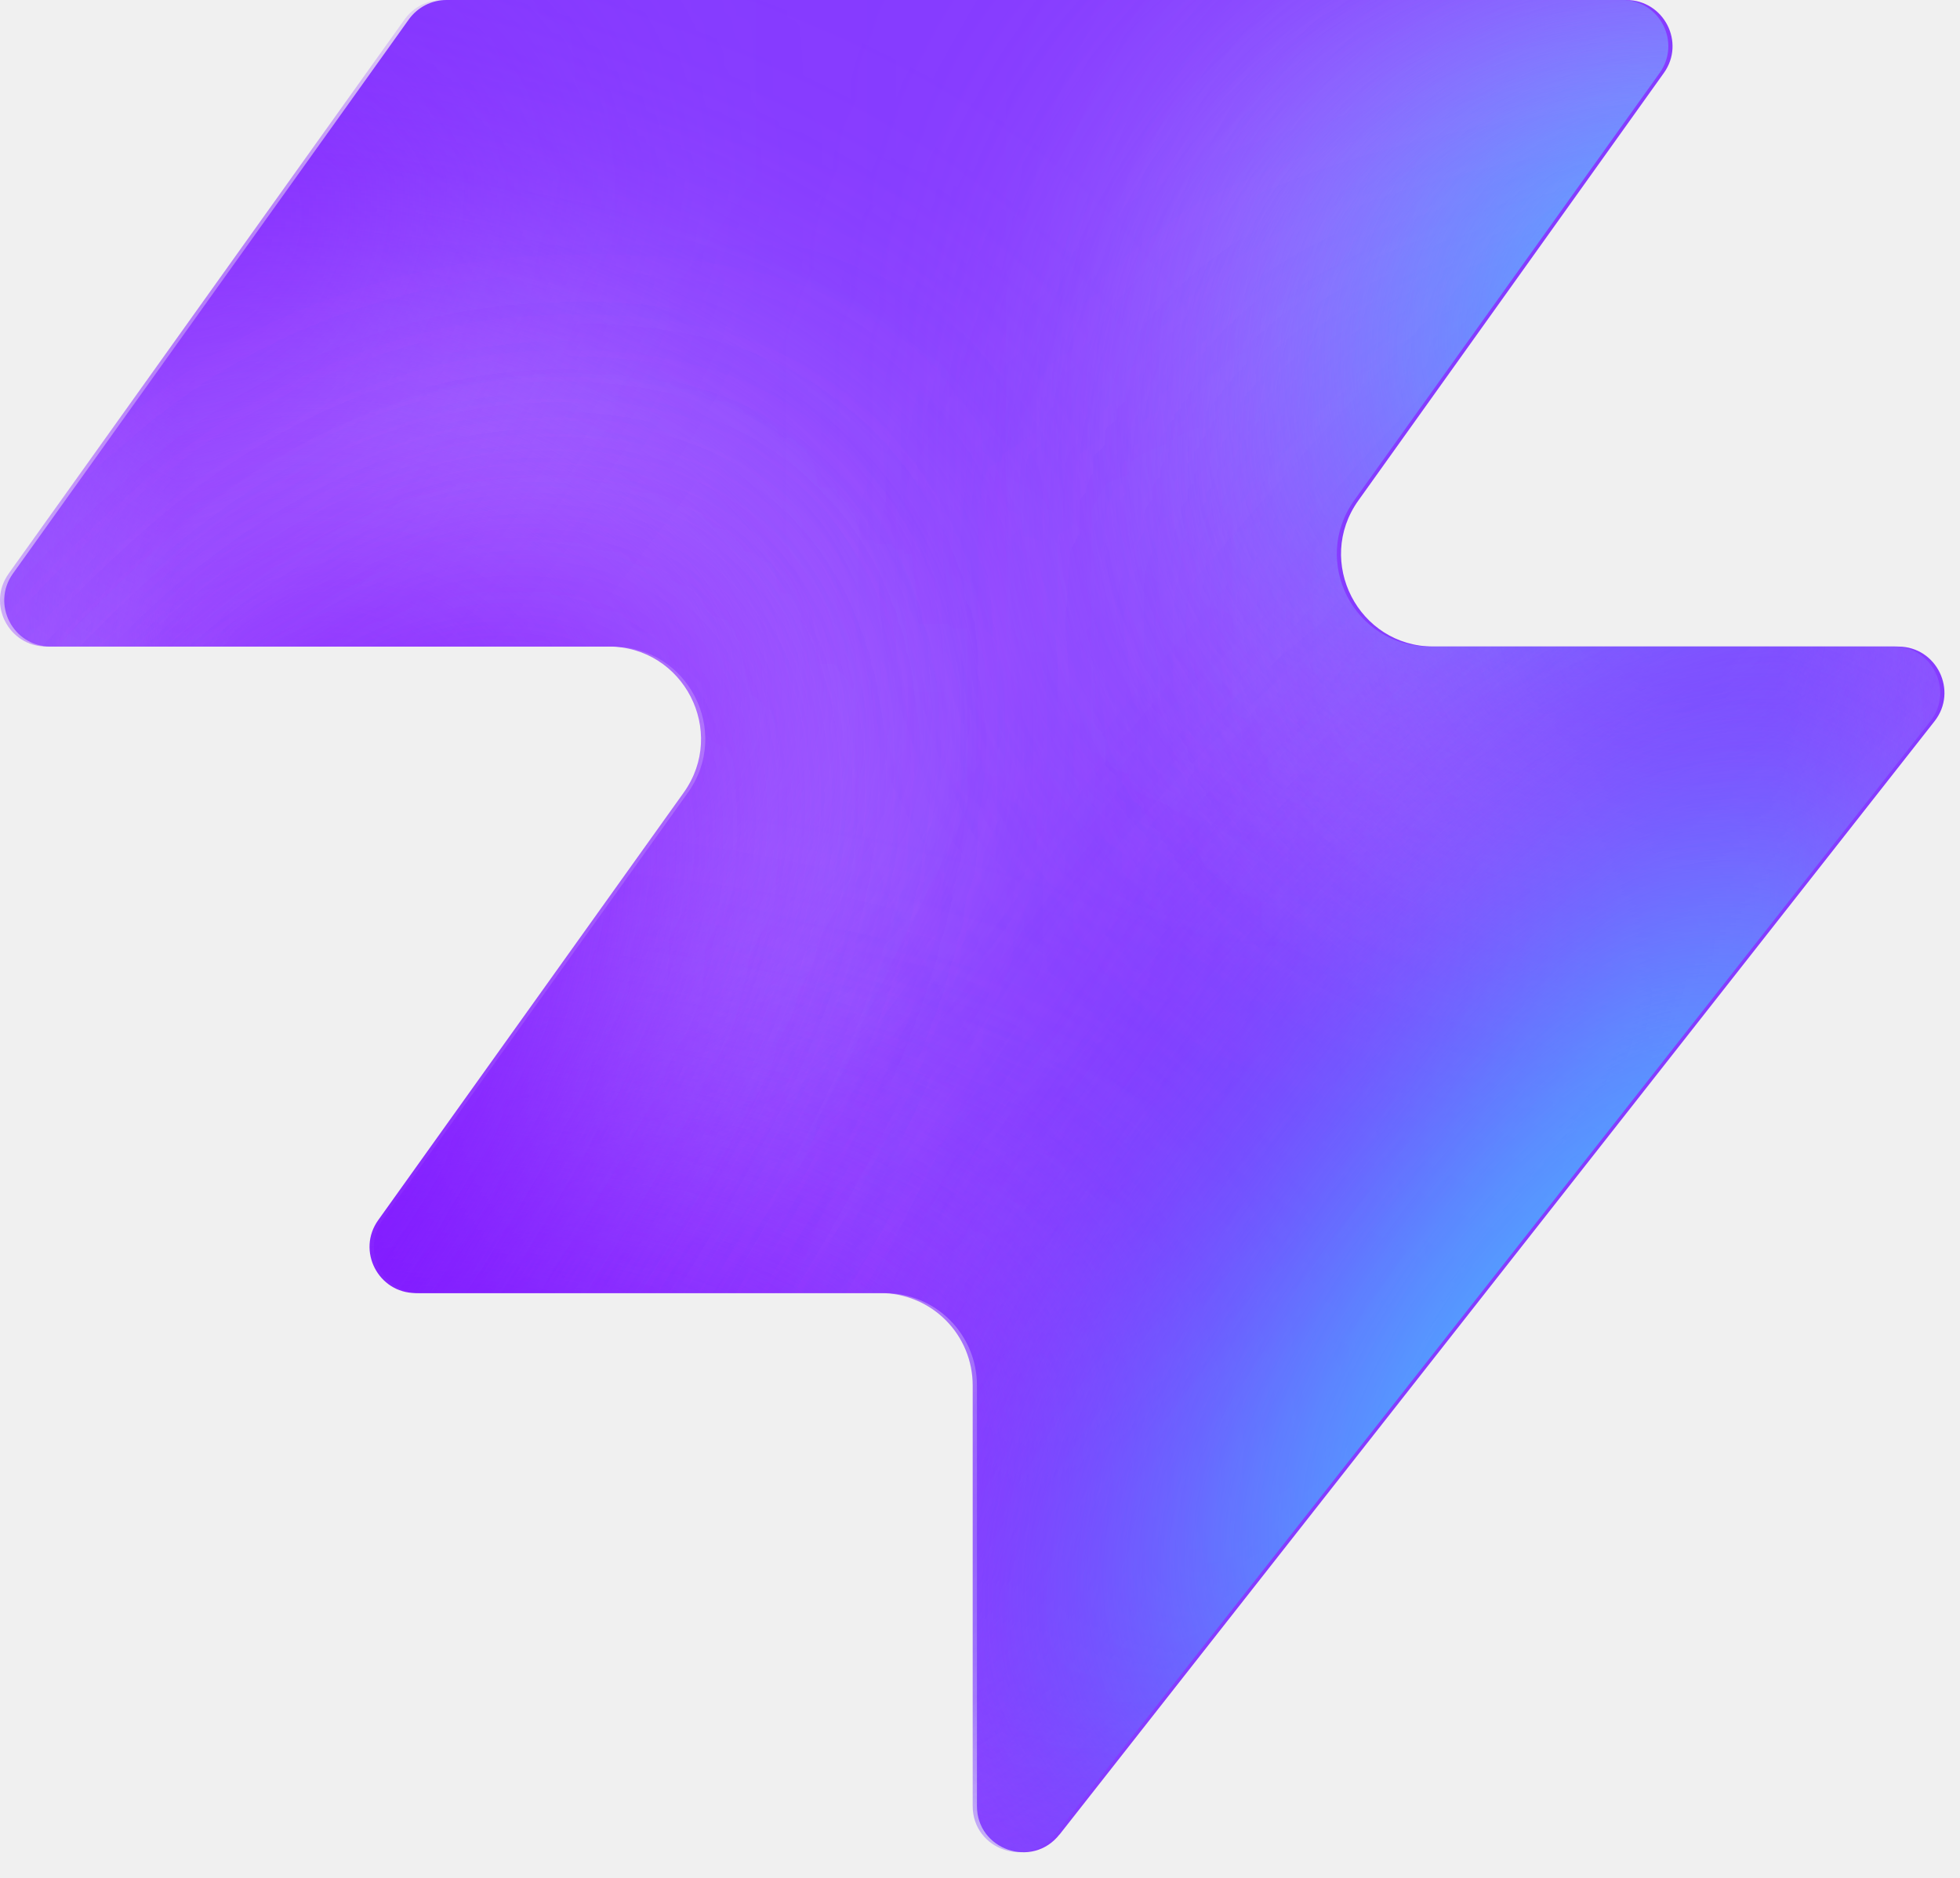
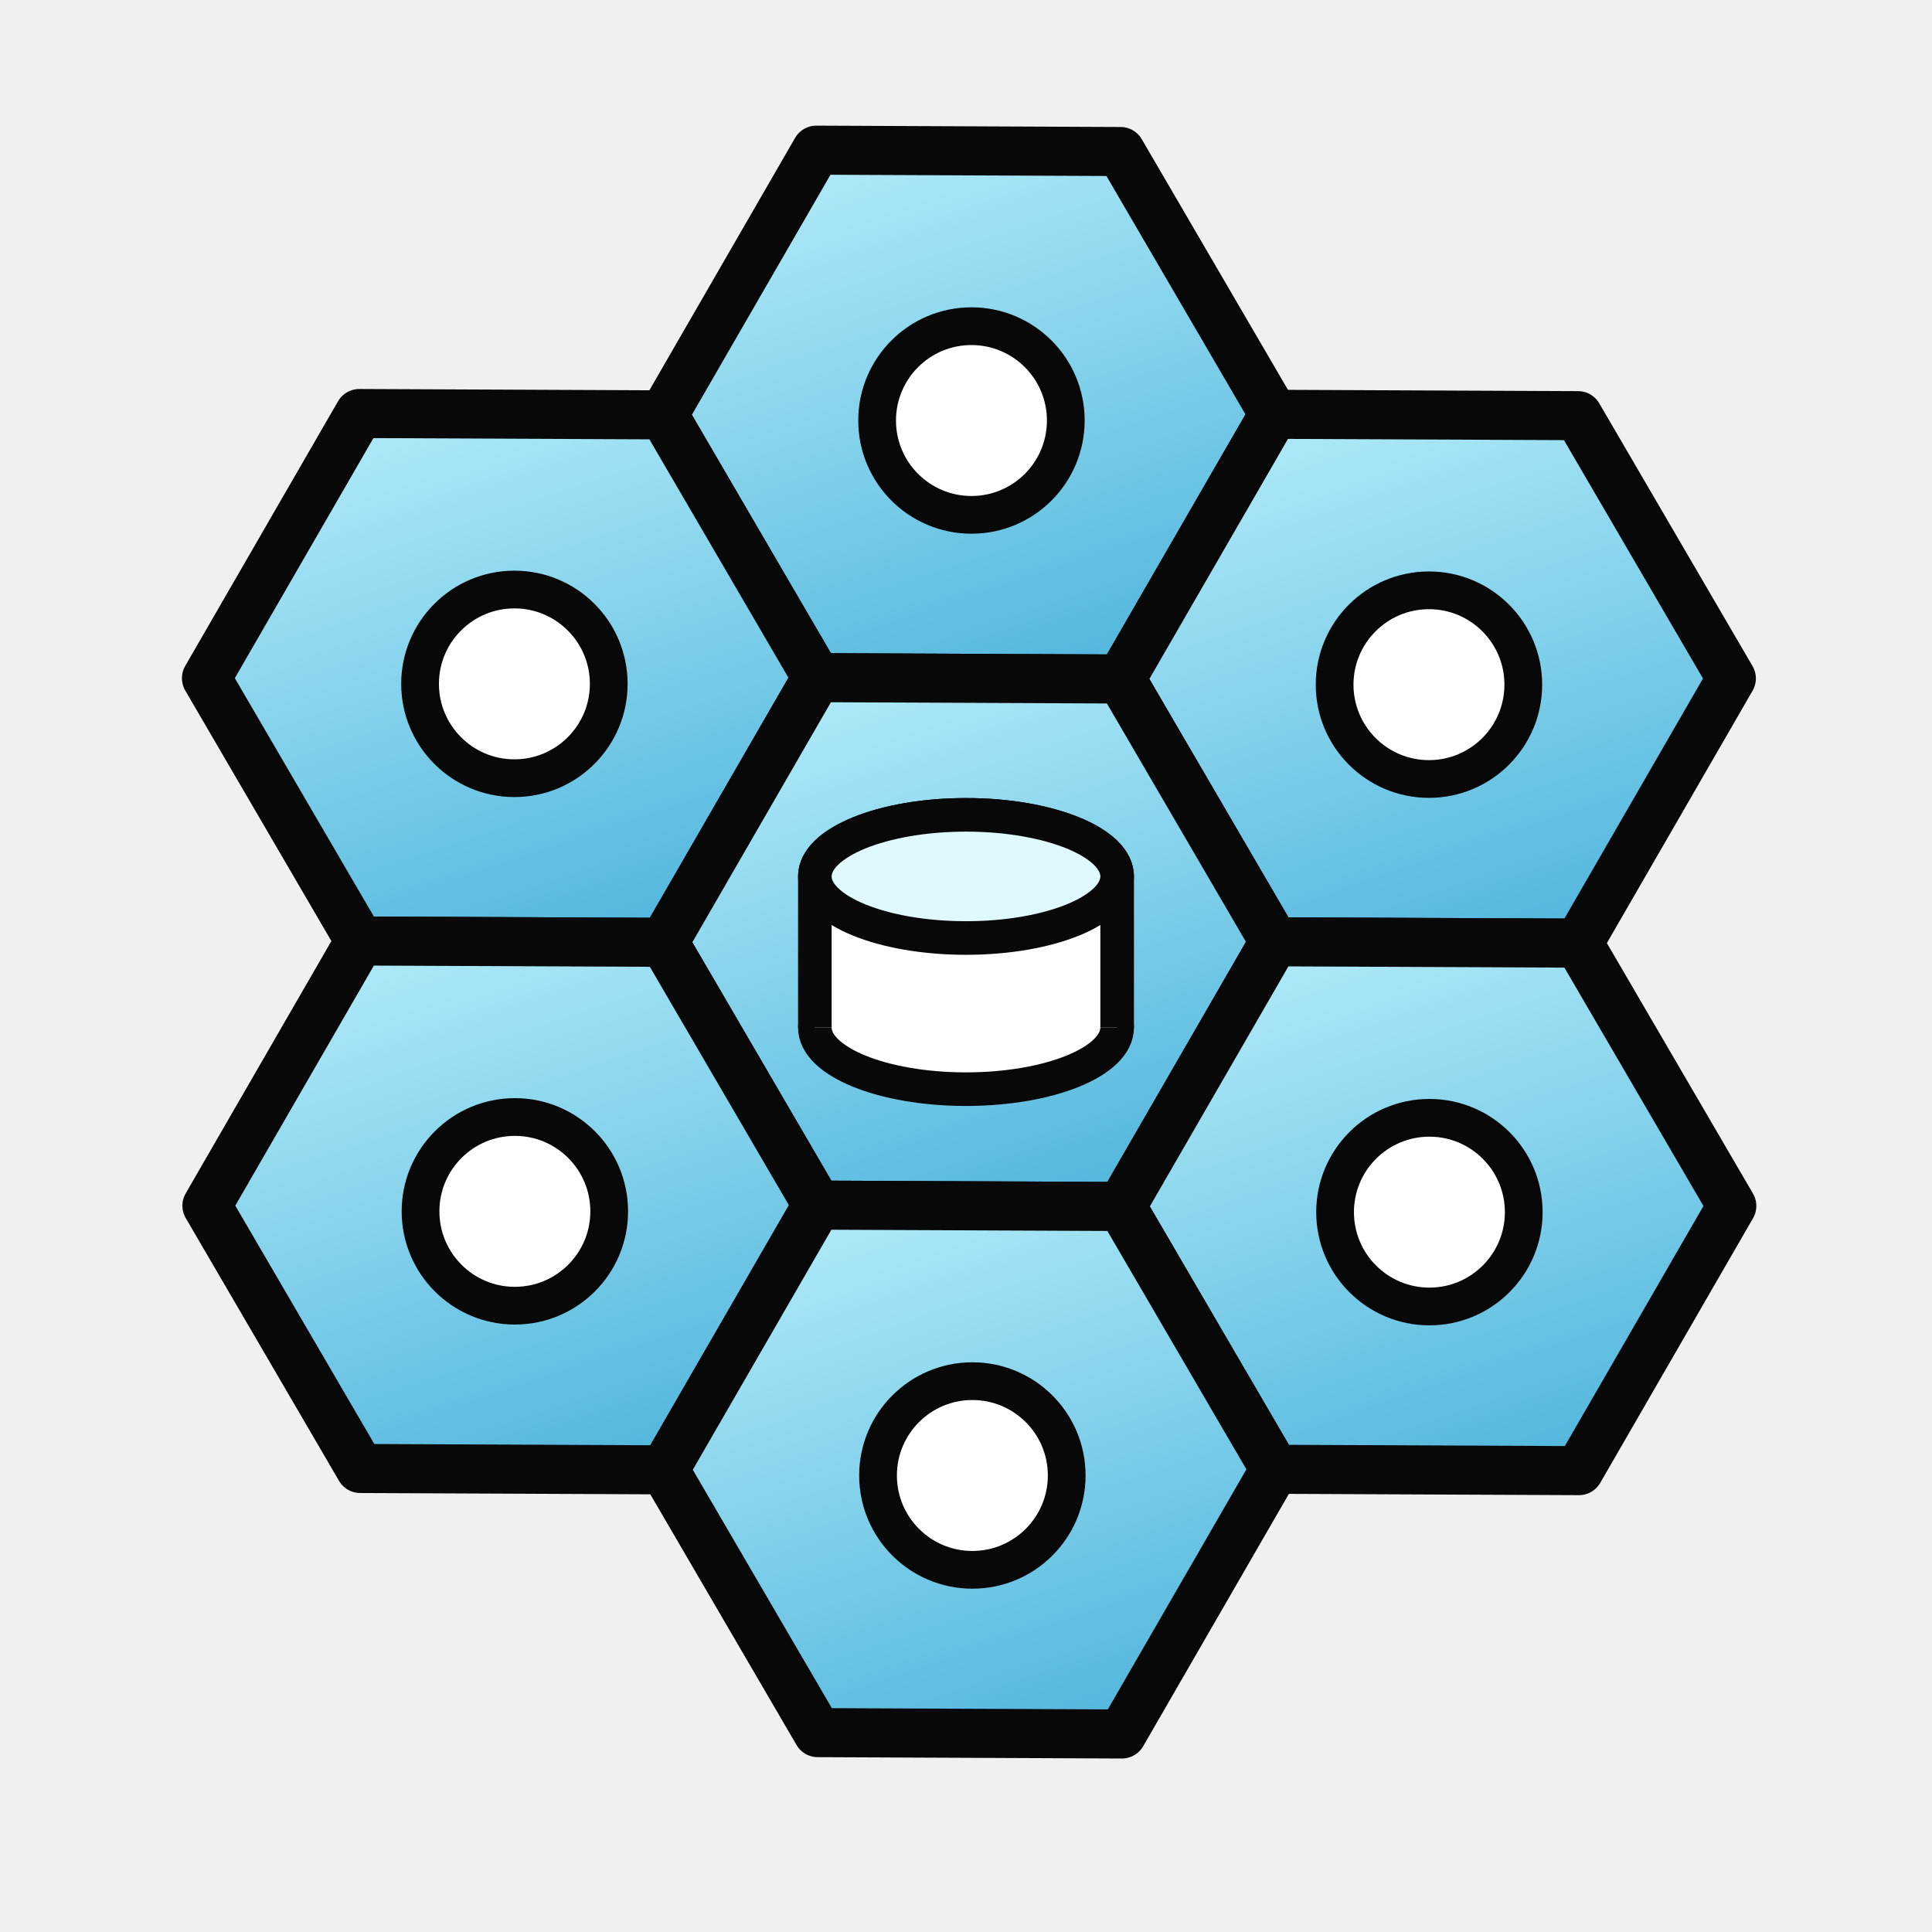
- <svg xmlns="http://www.w3.org/2000/svg" width="48" height="46" fill="none" viewBox="0 0 48 46">
-   <path fill="#863bff" d="M25.946 44.938c-.664.845-2.021.375-2.021-.698V33.937a2.26 2.26 0 0 0-2.262-2.262H10.287c-.92 0-1.456-1.04-.92-1.788l7.48-10.471c1.07-1.497 0-3.578-1.842-3.578H1.237c-.92 0-1.456-1.04-.92-1.788L10.013.474c.214-.297.556-.474.92-.474h28.894c.92 0 1.456 1.04.92 1.788l-7.48 10.471c-1.07 1.498 0 3.579 1.842 3.579h11.377c.943 0 1.473 1.088.89 1.83L25.947 44.94z" style="fill:#863bff;fill:color(display-p3 .525 .23 1);fill-opacity:1" />
-   <mask id="a" width="48" height="46" x="0" y="0" maskUnits="userSpaceOnUse" style="mask-type:alpha">
-     <path fill="#000" d="M25.842 44.938c-.664.844-2.021.375-2.021-.698V33.937a2.26 2.26 0 0 0-2.262-2.262H10.183c-.92 0-1.456-1.04-.92-1.788l7.48-10.471c1.07-1.498 0-3.579-1.842-3.579H1.133c-.92 0-1.456-1.04-.92-1.787L9.91.473c.214-.297.556-.474.92-.474h28.894c.92 0 1.456 1.04.92 1.788l-7.48 10.471c-1.07 1.498 0 3.578 1.842 3.578h11.377c.943 0 1.473 1.088.89 1.832L25.843 44.94z" style="fill:#000;fill-opacity:1" />
-   </mask>
-   <g mask="url(#a)">
-     <g filter="url(#b)">
-       <ellipse cx="5.508" cy="14.704" fill="#ede6ff" rx="5.508" ry="14.704" style="fill:#ede6ff;fill:color(display-p3 .927 .903 1);fill-opacity:1" transform="matrix(.00324 1 1 -.00324 -4.47 31.516)" />
-     </g>
-     <g filter="url(#c)">
-       <ellipse cx="10.399" cy="29.851" fill="#ede6ff" rx="10.399" ry="29.851" style="fill:#ede6ff;fill:color(display-p3 .927 .903 1);fill-opacity:1" transform="matrix(.00324 1 1 -.00324 -39.328 7.883)" />
-     </g>
-     <g filter="url(#d)">
-       <ellipse cx="5.508" cy="30.487" fill="#7e14ff" rx="5.508" ry="30.487" style="fill:#7e14ff;fill:color(display-p3 .492 .077 1);fill-opacity:1" transform="rotate(89.814 -25.913 -14.639)scale(1 -1)" />
-     </g>
-     <g filter="url(#e)">
-       <ellipse cx="5.508" cy="30.599" fill="#7e14ff" rx="5.508" ry="30.599" style="fill:#7e14ff;fill:color(display-p3 .492 .077 1);fill-opacity:1" transform="rotate(89.814 -32.644 -3.334)scale(1 -1)" />
-     </g>
-     <g filter="url(#f)">
-       <ellipse cx="5.508" cy="30.599" fill="#7e14ff" rx="5.508" ry="30.599" style="fill:#7e14ff;fill:color(display-p3 .492 .077 1);fill-opacity:1" transform="matrix(.00324 1 1 -.00324 -34.34 30.47)" />
-     </g>
-     <g filter="url(#g)">
-       <ellipse cx="14.072" cy="22.078" fill="#ede6ff" rx="14.072" ry="22.078" style="fill:#ede6ff;fill:color(display-p3 .927 .903 1);fill-opacity:1" transform="rotate(93.35 24.506 48.493)scale(-1 1)" />
-     </g>
-     <g filter="url(#h)">
-       <ellipse cx="3.47" cy="21.501" fill="#7e14ff" rx="3.47" ry="21.501" style="fill:#7e14ff;fill:color(display-p3 .492 .077 1);fill-opacity:1" transform="rotate(89.009 28.708 47.59)scale(-1 1)" />
-     </g>
-     <g filter="url(#i)">
-       <ellipse cx="3.47" cy="21.501" fill="#7e14ff" rx="3.47" ry="21.501" style="fill:#7e14ff;fill:color(display-p3 .492 .077 1);fill-opacity:1" transform="rotate(89.009 28.708 47.59)scale(-1 1)" />
-     </g>
-     <g filter="url(#j)">
-       <ellipse cx=".387" cy="8.972" fill="#7e14ff" rx="4.407" ry="29.108" style="fill:#7e14ff;fill:color(display-p3 .492 .077 1);fill-opacity:1" transform="rotate(39.51 .387 8.972)" />
-     </g>
-     <g filter="url(#k)">
-       <ellipse cx="47.523" cy="-6.092" fill="#7e14ff" rx="4.407" ry="29.108" style="fill:#7e14ff;fill:color(display-p3 .492 .077 1);fill-opacity:1" transform="rotate(37.892 47.523 -6.092)" />
-     </g>
-     <g filter="url(#l)">
-       <ellipse cx="41.412" cy="6.333" fill="#47bfff" rx="5.971" ry="9.665" style="fill:#47bfff;fill:color(display-p3 .28 .748 1);fill-opacity:1" transform="rotate(37.892 41.412 6.333)" />
-     </g>
-     <g filter="url(#m)">
-       <ellipse cx="-1.879" cy="38.332" fill="#7e14ff" rx="4.407" ry="29.108" style="fill:#7e14ff;fill:color(display-p3 .492 .077 1);fill-opacity:1" transform="rotate(37.892 -1.88 38.332)" />
-     </g>
-     <g filter="url(#n)">
-       <ellipse cx="-1.879" cy="38.332" fill="#7e14ff" rx="4.407" ry="29.108" style="fill:#7e14ff;fill:color(display-p3 .492 .077 1);fill-opacity:1" transform="rotate(37.892 -1.88 38.332)" />
-     </g>
-     <g filter="url(#o)">
-       <ellipse cx="35.651" cy="29.907" fill="#7e14ff" rx="4.407" ry="29.108" style="fill:#7e14ff;fill:color(display-p3 .492 .077 1);fill-opacity:1" transform="rotate(37.892 35.651 29.907)" />
-     </g>
-     <g filter="url(#p)">
-       <ellipse cx="38.418" cy="32.4" fill="#47bfff" rx="5.971" ry="15.297" style="fill:#47bfff;fill:color(display-p3 .28 .748 1);fill-opacity:1" transform="rotate(37.892 38.418 32.4)" />
-     </g>
+ <svg xmlns="http://www.w3.org/2000/svg" xmlns:xlink="http://www.w3.org/1999/xlink" viewBox="0 0 512 512" role="img" aria-labelledby="title desc" version="1.1" id="svg18">
+   <defs id="defs5">
+     <linearGradient id="ice" x1="78.014" y1="25.265" x2="469.15" y2="416.402" gradientTransform="matrix(0.9357343,0,0,1.068679,0,24)" gradientUnits="userSpaceOnUse">
+       <stop offset="0" stop-color="#e9fbff" id="stop1" />
+       <stop offset="0.55" stop-color="#8ee8ff" id="stop2" />
+       <stop offset="1" stop-color="#43b7e8" id="stop3" />
+     </linearGradient>
+     <linearGradient id="deepIce" x1="0" y1="0" x2="1" y2="1">
+       <stop offset="0" stop-color="#c7f7ff" id="stop4" />
+       <stop offset="1" stop-color="#3aa9d6" id="stop5" />
+     </linearGradient>
+     <linearGradient xlink:href="#deepIce" id="linearGradient43" gradientUnits="userSpaceOnUse" gradientTransform="matrix(0.8120859,0.468858,-0.5332105,0.9235476,197.2554,-299.155)" x1="191.423" y1="222.708" x2="354.585" y2="385.87" />
+     <linearGradient xlink:href="#deepIce" id="linearGradient44" gradientUnits="userSpaceOnUse" gradientTransform="matrix(0.8120859,0.468858,-0.5332105,0.9235476,76.13363,-229.3659)" x1="191.423" y1="222.708" x2="354.585" y2="385.87" />
+     <linearGradient xlink:href="#deepIce" id="linearGradient45" gradientUnits="userSpaceOnUse" gradientTransform="matrix(0.8120859,0.468858,-0.5332105,0.9235476,318.499,-229.155)" x1="191.423" y1="222.708" x2="354.585" y2="385.87" />
+     <linearGradient xlink:href="#deepIce" id="linearGradient46" gradientUnits="userSpaceOnUse" gradientTransform="matrix(0.8120859,0.468858,-0.5332105,0.9235476,197.3772,-159.3659)" x1="191.423" y1="222.708" x2="354.585" y2="385.87" />
+     <linearGradient xlink:href="#deepIce" id="linearGradient47" gradientUnits="userSpaceOnUse" gradientTransform="matrix(0.8120859,0.468858,-0.5332105,0.9235476,318.6207,-89.36591)" x1="191.423" y1="222.708" x2="354.585" y2="385.87" />
+     <linearGradient xlink:href="#deepIce" id="linearGradient48" gradientUnits="userSpaceOnUse" gradientTransform="matrix(0.8120859,0.468858,-0.5332105,0.9235476,76.25541,-89.57684)" x1="191.423" y1="222.708" x2="354.585" y2="385.87" />
+     <linearGradient xlink:href="#deepIce" id="linearGradient49" gradientUnits="userSpaceOnUse" gradientTransform="matrix(0.8120859,0.468858,-0.5332105,0.9235476,197.499,-19.57684)" x1="191.423" y1="222.708" x2="354.585" y2="385.87" />
+   </defs>
+   <path d="m 296.958,40.155 40.622,69.641 -40.5,70.148 -80.622,-0.359 -40.622,-69.641 40.5,-70.148 z" id="path9-5" style="fill:url(#linearGradient43);stroke:#080808;stroke-width:13;stroke-linejoin:round" />
+   <g stroke="#080808" stroke-width="10" fill="#ffffff" id="g15" transform="translate(1.444572,-68.55859)">
+     <circle cx="256" cy="180" r="25" id="circle15" />
  </g>
-   <defs>
-     <filter id="b" width="60.045" height="41.654" x="-19.77" y="16.149" color-interpolation-filters="sRGB" filterUnits="userSpaceOnUse">
-       <feFlood flood-opacity="0" result="BackgroundImageFix" />
-       <feBlend in="SourceGraphic" in2="BackgroundImageFix" result="shape" />
-       <feGaussianBlur result="effect1_foregroundBlur_2002_17158" stdDeviation="7.659" />
-     </filter>
-     <filter id="c" width="90.34" height="51.437" x="-54.613" y="-7.533" color-interpolation-filters="sRGB" filterUnits="userSpaceOnUse">
-       <feFlood flood-opacity="0" result="BackgroundImageFix" />
-       <feBlend in="SourceGraphic" in2="BackgroundImageFix" result="shape" />
-       <feGaussianBlur result="effect1_foregroundBlur_2002_17158" stdDeviation="7.659" />
-     </filter>
-     <filter id="d" width="79.355" height="29.4" x="-49.64" y="2.03" color-interpolation-filters="sRGB" filterUnits="userSpaceOnUse">
-       <feFlood flood-opacity="0" result="BackgroundImageFix" />
-       <feBlend in="SourceGraphic" in2="BackgroundImageFix" result="shape" />
-       <feGaussianBlur result="effect1_foregroundBlur_2002_17158" stdDeviation="4.596" />
-     </filter>
-     <filter id="e" width="79.579" height="29.4" x="-45.045" y="20.029" color-interpolation-filters="sRGB" filterUnits="userSpaceOnUse">
-       <feFlood flood-opacity="0" result="BackgroundImageFix" />
-       <feBlend in="SourceGraphic" in2="BackgroundImageFix" result="shape" />
-       <feGaussianBlur result="effect1_foregroundBlur_2002_17158" stdDeviation="4.596" />
-     </filter>
-     <filter id="f" width="79.579" height="29.4" x="-43.513" y="21.178" color-interpolation-filters="sRGB" filterUnits="userSpaceOnUse">
-       <feFlood flood-opacity="0" result="BackgroundImageFix" />
-       <feBlend in="SourceGraphic" in2="BackgroundImageFix" result="shape" />
-       <feGaussianBlur result="effect1_foregroundBlur_2002_17158" stdDeviation="4.596" />
-     </filter>
-     <filter id="g" width="74.749" height="58.852" x="15.756" y="-17.901" color-interpolation-filters="sRGB" filterUnits="userSpaceOnUse">
-       <feFlood flood-opacity="0" result="BackgroundImageFix" />
-       <feBlend in="SourceGraphic" in2="BackgroundImageFix" result="shape" />
-       <feGaussianBlur result="effect1_foregroundBlur_2002_17158" stdDeviation="7.659" />
-     </filter>
-     <filter id="h" width="61.377" height="25.362" x="23.548" y="2.284" color-interpolation-filters="sRGB" filterUnits="userSpaceOnUse">
-       <feFlood flood-opacity="0" result="BackgroundImageFix" />
-       <feBlend in="SourceGraphic" in2="BackgroundImageFix" result="shape" />
-       <feGaussianBlur result="effect1_foregroundBlur_2002_17158" stdDeviation="4.596" />
-     </filter>
-     <filter id="i" width="61.377" height="25.362" x="23.548" y="2.284" color-interpolation-filters="sRGB" filterUnits="userSpaceOnUse">
-       <feFlood flood-opacity="0" result="BackgroundImageFix" />
-       <feBlend in="SourceGraphic" in2="BackgroundImageFix" result="shape" />
-       <feGaussianBlur result="effect1_foregroundBlur_2002_17158" stdDeviation="4.596" />
-     </filter>
-     <filter id="j" width="56.045" height="63.649" x="-27.636" y="-22.853" color-interpolation-filters="sRGB" filterUnits="userSpaceOnUse">
-       <feFlood flood-opacity="0" result="BackgroundImageFix" />
-       <feBlend in="SourceGraphic" in2="BackgroundImageFix" result="shape" />
-       <feGaussianBlur result="effect1_foregroundBlur_2002_17158" stdDeviation="4.596" />
-     </filter>
-     <filter id="k" width="54.814" height="64.646" x="20.116" y="-38.415" color-interpolation-filters="sRGB" filterUnits="userSpaceOnUse">
-       <feFlood flood-opacity="0" result="BackgroundImageFix" />
-       <feBlend in="SourceGraphic" in2="BackgroundImageFix" result="shape" />
-       <feGaussianBlur result="effect1_foregroundBlur_2002_17158" stdDeviation="4.596" />
-     </filter>
-     <filter id="l" width="33.541" height="35.313" x="24.641" y="-11.323" color-interpolation-filters="sRGB" filterUnits="userSpaceOnUse">
-       <feFlood flood-opacity="0" result="BackgroundImageFix" />
-       <feBlend in="SourceGraphic" in2="BackgroundImageFix" result="shape" />
-       <feGaussianBlur result="effect1_foregroundBlur_2002_17158" stdDeviation="4.596" />
-     </filter>
-     <filter id="m" width="54.814" height="64.646" x="-29.286" y="6.009" color-interpolation-filters="sRGB" filterUnits="userSpaceOnUse">
-       <feFlood flood-opacity="0" result="BackgroundImageFix" />
-       <feBlend in="SourceGraphic" in2="BackgroundImageFix" result="shape" />
-       <feGaussianBlur result="effect1_foregroundBlur_2002_17158" stdDeviation="4.596" />
-     </filter>
-     <filter id="n" width="54.814" height="64.646" x="-29.286" y="6.009" color-interpolation-filters="sRGB" filterUnits="userSpaceOnUse">
-       <feFlood flood-opacity="0" result="BackgroundImageFix" />
-       <feBlend in="SourceGraphic" in2="BackgroundImageFix" result="shape" />
-       <feGaussianBlur result="effect1_foregroundBlur_2002_17158" stdDeviation="4.596" />
-     </filter>
-     <filter id="o" width="54.814" height="64.646" x="8.244" y="-2.416" color-interpolation-filters="sRGB" filterUnits="userSpaceOnUse">
-       <feFlood flood-opacity="0" result="BackgroundImageFix" />
-       <feBlend in="SourceGraphic" in2="BackgroundImageFix" result="shape" />
-       <feGaussianBlur result="effect1_foregroundBlur_2002_17158" stdDeviation="4.596" />
-     </filter>
-     <filter id="p" width="39.409" height="43.623" x="18.713" y="10.588" color-interpolation-filters="sRGB" filterUnits="userSpaceOnUse">
-       <feFlood flood-opacity="0" result="BackgroundImageFix" />
-       <feBlend in="SourceGraphic" in2="BackgroundImageFix" result="shape" />
-       <feGaussianBlur result="effect1_foregroundBlur_2002_17158" stdDeviation="4.596" />
-     </filter>
-   </defs>
+   <path d="m 175.836,109.944 40.622,69.641 -40.5,70.148 -80.622,-0.359 -40.622,-69.641 40.5,-70.148 z" id="path9-5-7" style="fill:url(#linearGradient44);stroke:#080808;stroke-width:13;stroke-linejoin:round" />
+   <g stroke="#080808" stroke-width="10" fill="#ffffff" id="g15-0" transform="translate(-119.6772,1.230485)">
+     <circle cx="256" cy="180" r="25" id="circle15-9" />
+   </g>
+   <path d="m 418.201,110.155 40.622,69.641 -40.5,70.148 -80.622,-0.359 -40.622,-69.641 40.5,-70.148 z" id="path9-5-6" style="fill:url(#linearGradient45);stroke:#080808;stroke-width:13;stroke-linejoin:round" />
+   <g stroke="#080808" stroke-width="10" fill="#ffffff" id="g15-2" transform="translate(122.6881,1.441405)">
+     <circle cx="256" cy="180" r="25" id="circle15-6" />
+   </g>
+   <path d="m 297.08,179.944 40.622,69.641 -40.5,70.148 -80.622,-0.359 -40.622,-69.641 40.5,-70.148 z" id="path9-5-9" style="fill:url(#linearGradient46);stroke:#080808;stroke-width:13;stroke-linejoin:round" />
+   <path d="m 418.323,249.944 40.622,69.641 -40.5,70.148 -80.622,-0.359 -40.622,-69.641 40.5,-70.148 z" id="path9-5-92" style="fill:url(#linearGradient47);stroke:#080808;stroke-width:13;stroke-linejoin:round" />
+   <g stroke="#080808" stroke-width="10" fill="#ffffff" id="g15-28" transform="translate(122.8099,141.2305)">
+     <circle cx="256" cy="180" r="25" id="circle15-97" />
+   </g>
+   <path d="m 175.958,249.733 40.622,69.641 -40.5,70.148 -80.622,-0.359 -40.622,-69.641 40.5,-70.148 z" id="path9-5-2" style="fill:url(#linearGradient48);stroke:#080808;stroke-width:13;stroke-linejoin:round" />
+   <g stroke="#080808" stroke-width="10" fill="#ffffff" id="g15-9" transform="translate(-119.5554,141.0196)">
+     <circle cx="256" cy="180" r="25" id="circle15-3" />
+   </g>
+   <path d="m 297.201,319.733 40.622,69.641 -40.5,70.148 -80.622,-0.359 -40.622,-69.641 40.5,-70.148 z" id="path9-5-78" style="fill:url(#linearGradient49);stroke:#080808;stroke-width:13;stroke-linejoin:round" />
+   <g stroke="#080808" stroke-width="10" fill="#ffffff" id="g15-4" transform="translate(1.688132,211.0196)">
+     <circle cx="256" cy="180" r="25" id="circle15-5" />
+   </g>
+   <g id="g13" transform="matrix(-0.7418239,0,0,-0.7418239,445.9069,505.2528)">
+     <ellipse cx="256" cy="314" rx="54" ry="22" fill="#ffffff" stroke="#080808" stroke-width="12" id="ellipse12" />
+     <path d="m 202,314 v 54 c 0,12 24,22 54,22 30,0 54,-10 54,-22 v -54" fill="#ffffff" stroke="#080808" stroke-width="12" stroke-linejoin="round" id="path13" />
+     <ellipse cx="256" cy="368" rx="54" ry="22" fill="#dff9ff" stroke="#080808" stroke-width="12" id="ellipse13" />
+   </g>
</svg>
